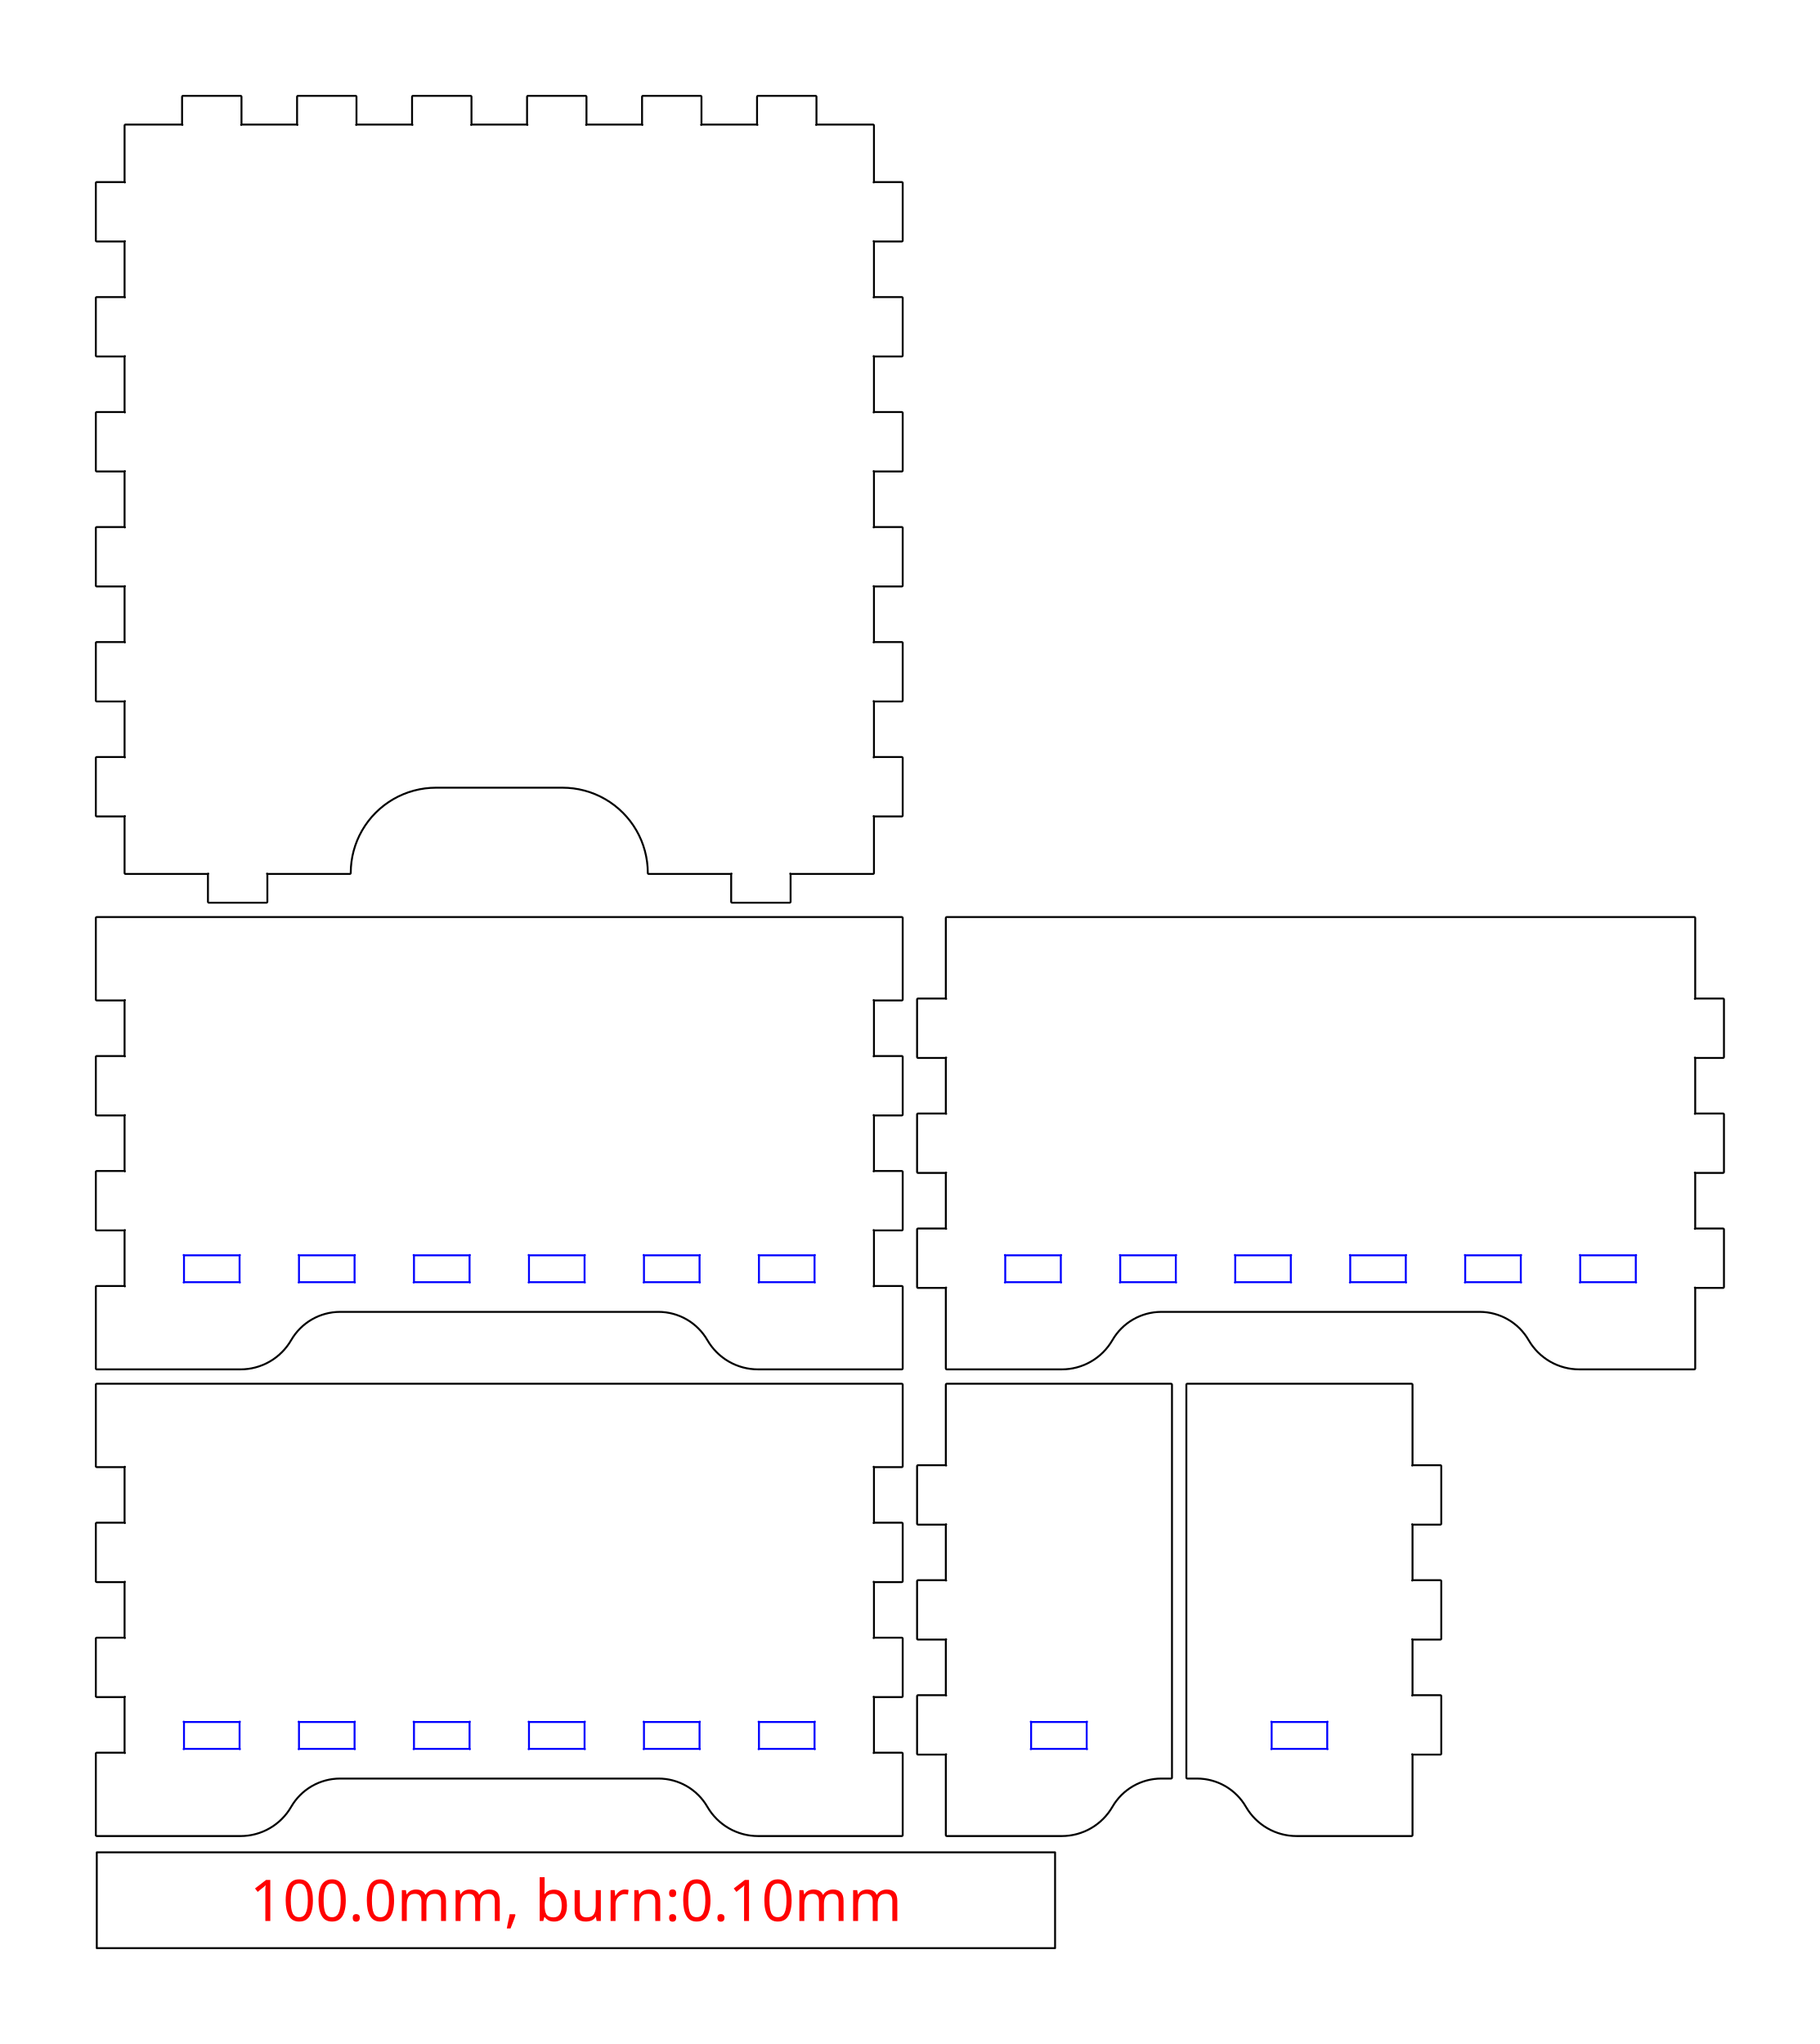
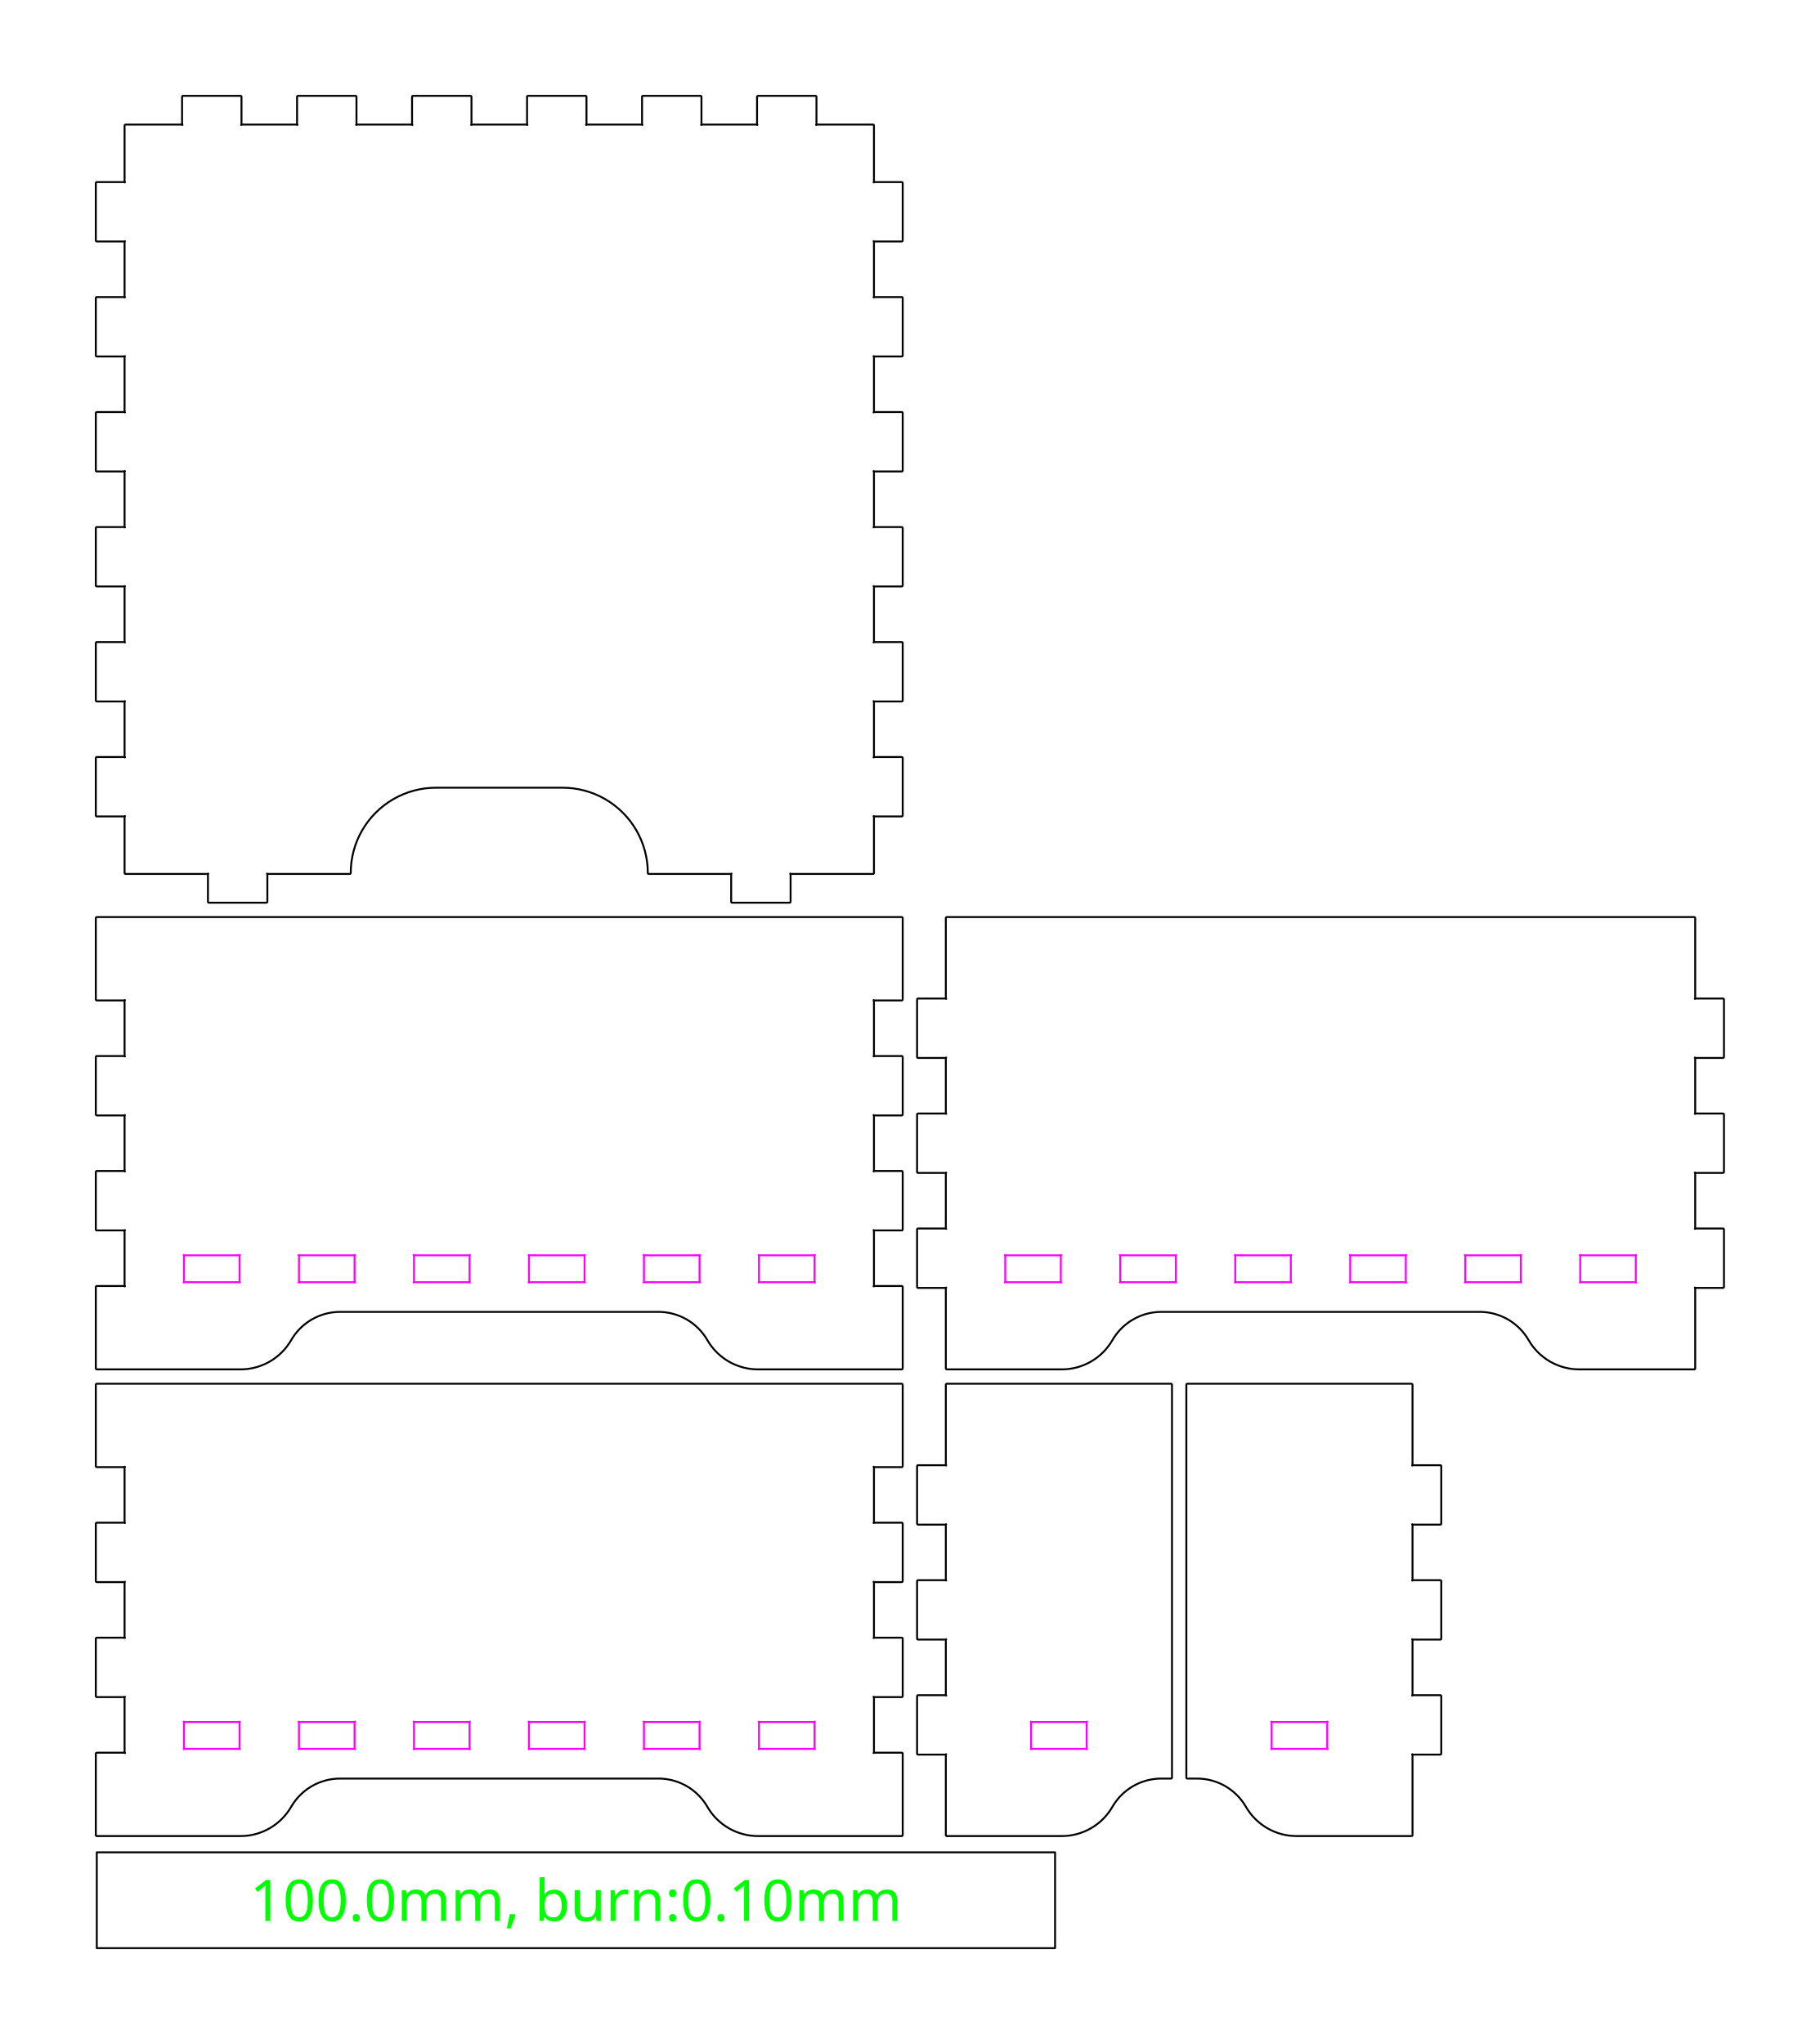
<svg xmlns="http://www.w3.org/2000/svg" height="213.30mm" viewBox="0.0 0.0 189.90 213.30" width="189.90mm">
  <g id="p-0" style="fill:none;stroke-linecap:round;stroke-linejoin:round;">
    <path d="M 10.100 203.300 H 110.100 V 193.300 H 10.100 V 203.300 Z" stroke="rgb(0,0,0)" stroke-width="0.20" />
-     <text font-size="6px" style="font-family: sans-serif ; font-weight: normal; font-style: normal; fill: rgb(255,0,0)" text-anchor="middle" transform="matrix( 1.000 0.000 0.000 1.000 60.100 200.460 )">100.0mm, burn:0.10mm</text>
+     <text font-size="6px" style="font-family: sans-serif ; font-weight: normal; font-style: normal; fill: rgb(0,255,0)" text-anchor="middle" transform="matrix( 1.000 0.000 0.000 1.000 60.100 200.460 )">100.0mm, burn:0.10mm</text>
  </g>
  <g id="p-1" style="fill:none;stroke-linecap:round;stroke-linejoin:round;">
-     <path d="M 22.100 182.500 H 19.200 C 19.100 182.500 19.200 182.600 19.200 182.500 V 179.700 C 19.200 179.600 19.100 179.700 19.200 179.700 H 25.000 C 25.100 179.700 25.000 179.600 25.000 179.700 V 182.500 C 25.000 182.600 25.100 182.500 25.000 182.500 H 22.100 Z" stroke="rgb(0,0,255)" stroke-width="0.20" />
-     <path d="M 34.100 182.500 H 31.200 C 31.100 182.500 31.200 182.600 31.200 182.500 V 179.700 C 31.200 179.600 31.100 179.700 31.200 179.700 H 37.000 C 37.100 179.700 37.000 179.600 37.000 179.700 V 182.500 C 37.000 182.600 37.100 182.500 37.000 182.500 H 34.100 Z" stroke="rgb(0,0,255)" stroke-width="0.20" />
-     <path d="M 46.100 182.500 H 43.200 C 43.100 182.500 43.200 182.600 43.200 182.500 V 179.700 C 43.200 179.600 43.100 179.700 43.200 179.700 H 49.000 C 49.100 179.700 49.000 179.600 49.000 179.700 V 182.500 C 49.000 182.600 49.100 182.500 49.000 182.500 H 46.100 Z" stroke="rgb(0,0,255)" stroke-width="0.20" />
-     <path d="M 58.100 182.500 H 55.200 C 55.100 182.500 55.200 182.600 55.200 182.500 V 179.700 C 55.200 179.600 55.100 179.700 55.200 179.700 H 61.000 C 61.100 179.700 61.000 179.600 61.000 179.700 V 182.500 C 61.000 182.600 61.100 182.500 61.000 182.500 H 58.100 Z" stroke="rgb(0,0,255)" stroke-width="0.20" />
-     <path d="M 70.100 182.500 H 67.200 C 67.100 182.500 67.200 182.600 67.200 182.500 V 179.700 C 67.200 179.600 67.100 179.700 67.200 179.700 H 73.000 C 73.100 179.700 73.000 179.600 73.000 179.700 V 182.500 C 73.000 182.600 73.100 182.500 73.000 182.500 H 70.100 Z" stroke="rgb(0,0,255)" stroke-width="0.20" />
-     <path d="M 82.100 182.500 H 79.200 C 79.100 182.500 79.200 182.600 79.200 182.500 V 179.700 C 79.200 179.600 79.100 179.700 79.200 179.700 H 85.000 C 85.100 179.700 85.000 179.600 85.000 179.700 V 182.500 C 85.000 182.600 85.100 182.500 85.000 182.500 H 82.100 Z" stroke="rgb(0,0,255)" stroke-width="0.20" />
+     <path d="M 22.100 182.500 H 19.200 C 19.100 182.500 19.200 182.600 19.200 182.500 V 179.700 C 19.200 179.600 19.100 179.700 19.200 179.700 H 25.000 C 25.100 179.700 25.000 179.600 25.000 179.700 V 182.500 C 25.000 182.600 25.100 182.500 25.000 182.500 H 22.100 Z" stroke="rgb(255,0,255)" stroke-width="0.20" />
+     <path d="M 34.100 182.500 H 31.200 C 31.100 182.500 31.200 182.600 31.200 182.500 V 179.700 C 31.200 179.600 31.100 179.700 31.200 179.700 H 37.000 C 37.100 179.700 37.000 179.600 37.000 179.700 V 182.500 C 37.000 182.600 37.100 182.500 37.000 182.500 H 34.100 Z" stroke="rgb(255,0,255)" stroke-width="0.20" />
+     <path d="M 46.100 182.500 H 43.200 C 43.100 182.500 43.200 182.600 43.200 182.500 V 179.700 C 43.200 179.600 43.100 179.700 43.200 179.700 H 49.000 C 49.100 179.700 49.000 179.600 49.000 179.700 V 182.500 C 49.000 182.600 49.100 182.500 49.000 182.500 H 46.100 Z" stroke="rgb(255,0,255)" stroke-width="0.20" />
+     <path d="M 58.100 182.500 H 55.200 C 55.100 182.500 55.200 182.600 55.200 182.500 V 179.700 C 55.200 179.600 55.100 179.700 55.200 179.700 H 61.000 C 61.100 179.700 61.000 179.600 61.000 179.700 V 182.500 C 61.000 182.600 61.100 182.500 61.000 182.500 H 58.100 Z" stroke="rgb(255,0,255)" stroke-width="0.20" />
+     <path d="M 70.100 182.500 H 67.200 C 67.100 182.500 67.200 182.600 67.200 182.500 V 179.700 C 67.200 179.600 67.100 179.700 67.200 179.700 H 73.000 C 73.100 179.700 73.000 179.600 73.000 179.700 V 182.500 C 73.000 182.600 73.100 182.500 73.000 182.500 H 70.100 Z" stroke="rgb(255,0,255)" stroke-width="0.20" />
+     <path d="M 82.100 182.500 H 79.200 C 79.100 182.500 79.200 182.600 79.200 182.500 V 179.700 C 79.200 179.600 79.100 179.700 79.200 179.700 H 85.000 C 85.100 179.700 85.000 179.600 85.000 179.700 V 182.500 C 85.000 182.600 85.100 182.500 85.000 182.500 H 82.100 Z" stroke="rgb(255,0,255)" stroke-width="0.20" />
    <path d="M 13.100 191.600 H 25.100 C 26.171 191.600 27.223 191.318 28.150 190.783 C 29.077 190.247 29.847 189.477 30.383 188.550 C 30.901 187.653 31.645 186.908 32.542 186.390 C 33.439 185.873 34.457 185.600 35.492 185.600 H 68.708 C 69.743 185.600 70.761 185.873 71.658 186.390 C 72.555 186.908 73.299 187.653 73.817 188.550 C 74.353 189.477 75.123 190.247 76.050 190.783 C 76.977 191.318 78.029 191.600 79.100 191.600 H 91.100 H 94.100 C 94.155 191.600 94.200 191.555 94.200 191.500 V 183.000 C 94.200 182.945 94.155 182.900 94.100 182.900 H 91.200 C 91.100 182.900 91.200 183.000 91.200 182.900 V 177.100 C 91.200 177.000 91.100 177.100 91.200 177.100 H 94.100 C 94.155 177.100 94.200 177.055 94.200 177.000 V 171.000 C 94.200 170.945 94.155 170.900 94.100 170.900 H 91.200 C 91.100 170.900 91.200 171.000 91.200 170.900 V 165.100 C 91.200 165.000 91.100 165.100 91.200 165.100 H 94.100 C 94.155 165.100 94.200 165.055 94.200 165.000 V 159.000 C 94.200 158.945 94.155 158.900 94.100 158.900 H 91.200 C 91.100 158.900 91.200 159.000 91.200 158.900 V 153.100 C 91.200 153.000 91.100 153.100 91.200 153.100 H 94.100 C 94.155 153.100 94.200 153.055 94.200 153.000 V 144.500 C 94.200 144.445 94.155 144.400 94.100 144.400 H 91.100 H 13.100 H 10.100 C 10.045 144.400 10.000 144.445 10.000 144.500 V 153.000 C 10.000 153.055 10.045 153.100 10.100 153.100 H 13.000 C 13.100 153.100 13.000 153.000 13.000 153.100 V 158.900 C 13.000 159.000 13.100 158.900 13.000 158.900 H 10.100 C 10.045 158.900 10.000 158.945 10.000 159.000 V 165.000 C 10.000 165.055 10.045 165.100 10.100 165.100 H 13.000 C 13.100 165.100 13.000 165.000 13.000 165.100 V 170.900 C 13.000 171.000 13.100 170.900 13.000 170.900 H 10.100 C 10.045 170.900 10.000 170.945 10.000 171.000 V 177.000 C 10.000 177.055 10.045 177.100 10.100 177.100 H 13.000 C 13.100 177.100 13.000 177.000 13.000 177.100 V 182.900 C 13.000 183.000 13.100 182.900 13.000 182.900 H 10.100 C 10.045 182.900 10.000 182.945 10.000 183.000 V 191.500 C 10.000 191.555 10.045 191.600 10.100 191.600 H 13.100 Z" stroke="rgb(0,0,0)" stroke-width="0.20" />
  </g>
  <g id="p-2" style="fill:none;stroke-linecap:round;stroke-linejoin:round;">
-     <path d="M 110.500 182.500 H 107.600 C 107.500 182.500 107.600 182.600 107.600 182.500 V 179.700 C 107.600 179.600 107.500 179.700 107.600 179.700 H 113.400 C 113.500 179.700 113.400 179.600 113.400 179.700 V 182.500 C 113.400 182.600 113.500 182.500 113.400 182.500 H 110.500 Z" stroke="rgb(0,0,255)" stroke-width="0.20" />
+     <path d="M 110.500 182.500 H 107.600 C 107.500 182.500 107.600 182.600 107.600 182.500 V 179.700 C 107.600 179.600 107.500 179.700 107.600 179.700 H 113.400 C 113.500 179.700 113.400 179.600 113.400 179.700 V 182.500 C 113.400 182.600 113.500 182.500 113.400 182.500 H 110.500 Z" stroke="rgb(255,0,255)" stroke-width="0.20" />
    <path d="M 98.800 191.600 H 110.800 C 111.871 191.600 112.923 191.318 113.850 190.783 C 114.777 190.247 115.547 189.477 116.083 188.550 C 116.601 187.653 117.345 186.908 118.242 186.390 C 119.139 185.873 120.157 185.600 121.192 185.600 H 122.200 C 122.255 185.600 122.300 185.555 122.300 185.500 V 144.500 C 122.300 144.445 122.255 144.400 122.200 144.400 H 98.800 C 98.745 144.400 98.700 144.445 98.700 144.500 V 152.900 C 98.700 153.000 98.800 152.900 98.700 152.900 H 95.800 C 95.745 152.900 95.700 152.945 95.700 153.000 V 159.000 C 95.700 159.055 95.745 159.100 95.800 159.100 H 98.700 C 98.800 159.100 98.700 159.000 98.700 159.100 V 164.900 C 98.700 165.000 98.800 164.900 98.700 164.900 H 95.800 C 95.745 164.900 95.700 164.945 95.700 165.000 V 171.000 C 95.700 171.055 95.745 171.100 95.800 171.100 H 98.700 C 98.800 171.100 98.700 171.000 98.700 171.100 V 176.900 C 98.700 177.000 98.800 176.900 98.700 176.900 H 95.800 C 95.745 176.900 95.700 176.945 95.700 177.000 V 183.000 C 95.700 183.055 95.745 183.100 95.800 183.100 H 98.700 C 98.800 183.100 98.700 183.000 98.700 183.100 V 191.500 C 98.700 191.555 98.745 191.600 98.800 191.600 Z" stroke="rgb(0,0,0)" stroke-width="0.20" />
  </g>
  <g id="p-3" style="fill:none;stroke-linecap:round;stroke-linejoin:round;">
-     <path d="M 135.600 182.500 H 138.500 C 138.600 182.500 138.500 182.600 138.500 182.500 V 179.700 C 138.500 179.600 138.600 179.700 138.500 179.700 H 132.700 C 132.600 179.700 132.700 179.600 132.700 179.700 V 182.500 C 132.700 182.600 132.600 182.500 132.700 182.500 H 135.600 Z" stroke="rgb(0,0,255)" stroke-width="0.20" />
+     <path d="M 135.600 182.500 H 138.500 C 138.600 182.500 138.500 182.600 138.500 182.500 V 179.700 C 138.500 179.600 138.600 179.700 138.500 179.700 H 132.700 C 132.600 179.700 132.700 179.600 132.700 179.700 V 182.500 C 132.700 182.600 132.600 182.500 132.700 182.500 H 135.600 Z" stroke="rgb(255,0,255)" stroke-width="0.20" />
    <path d="M 147.300 191.600 H 135.300 C 134.229 191.600 133.177 191.318 132.250 190.783 C 131.323 190.247 130.553 189.477 130.017 188.550 C 129.499 187.653 128.755 186.908 127.858 186.390 C 126.961 185.873 125.943 185.600 124.908 185.600 H 123.900 C 123.845 185.600 123.800 185.555 123.800 185.500 V 144.500 C 123.800 144.445 123.845 144.400 123.900 144.400 H 147.300 C 147.355 144.400 147.400 144.445 147.400 144.500 V 152.900 C 147.400 153.000 147.300 152.900 147.400 152.900 H 150.300 C 150.355 152.900 150.400 152.945 150.400 153.000 V 159.000 C 150.400 159.055 150.355 159.100 150.300 159.100 H 147.400 C 147.300 159.100 147.400 159.000 147.400 159.100 V 164.900 C 147.400 165.000 147.300 164.900 147.400 164.900 H 150.300 C 150.355 164.900 150.400 164.945 150.400 165.000 V 171.000 C 150.400 171.055 150.355 171.100 150.300 171.100 H 147.400 C 147.300 171.100 147.400 171.000 147.400 171.100 V 176.900 C 147.400 177.000 147.300 176.900 147.400 176.900 H 150.300 C 150.355 176.900 150.400 176.945 150.400 177.000 V 183.000 C 150.400 183.055 150.355 183.100 150.300 183.100 H 147.400 C 147.300 183.100 147.400 183.000 147.400 183.100 V 191.500 C 147.400 191.555 147.355 191.600 147.300 191.600 Z" stroke="rgb(0,0,0)" stroke-width="0.20" />
  </g>
  <g id="p-4" style="fill:none;stroke-linecap:round;stroke-linejoin:round;">
-     <path d="M 22.100 133.800 H 19.200 C 19.100 133.800 19.200 133.900 19.200 133.800 V 131.000 C 19.200 130.900 19.100 131.000 19.200 131.000 H 25.000 C 25.100 131.000 25.000 130.900 25.000 131.000 V 133.800 C 25.000 133.900 25.100 133.800 25.000 133.800 H 22.100 Z" stroke="rgb(0,0,255)" stroke-width="0.20" />
-     <path d="M 34.100 133.800 H 31.200 C 31.100 133.800 31.200 133.900 31.200 133.800 V 131.000 C 31.200 130.900 31.100 131.000 31.200 131.000 H 37.000 C 37.100 131.000 37.000 130.900 37.000 131.000 V 133.800 C 37.000 133.900 37.100 133.800 37.000 133.800 H 34.100 Z" stroke="rgb(0,0,255)" stroke-width="0.20" />
-     <path d="M 46.100 133.800 H 43.200 C 43.100 133.800 43.200 133.900 43.200 133.800 V 131.000 C 43.200 130.900 43.100 131.000 43.200 131.000 H 49.000 C 49.100 131.000 49.000 130.900 49.000 131.000 V 133.800 C 49.000 133.900 49.100 133.800 49.000 133.800 H 46.100 Z" stroke="rgb(0,0,255)" stroke-width="0.20" />
-     <path d="M 58.100 133.800 H 55.200 C 55.100 133.800 55.200 133.900 55.200 133.800 V 131.000 C 55.200 130.900 55.100 131.000 55.200 131.000 H 61.000 C 61.100 131.000 61.000 130.900 61.000 131.000 V 133.800 C 61.000 133.900 61.100 133.800 61.000 133.800 H 58.100 Z" stroke="rgb(0,0,255)" stroke-width="0.20" />
-     <path d="M 70.100 133.800 H 67.200 C 67.100 133.800 67.200 133.900 67.200 133.800 V 131.000 C 67.200 130.900 67.100 131.000 67.200 131.000 H 73.000 C 73.100 131.000 73.000 130.900 73.000 131.000 V 133.800 C 73.000 133.900 73.100 133.800 73.000 133.800 H 70.100 Z" stroke="rgb(0,0,255)" stroke-width="0.20" />
-     <path d="M 82.100 133.800 H 79.200 C 79.100 133.800 79.200 133.900 79.200 133.800 V 131.000 C 79.200 130.900 79.100 131.000 79.200 131.000 H 85.000 C 85.100 131.000 85.000 130.900 85.000 131.000 V 133.800 C 85.000 133.900 85.100 133.800 85.000 133.800 H 82.100 Z" stroke="rgb(0,0,255)" stroke-width="0.20" />
+     <path d="M 22.100 133.800 H 19.200 C 19.100 133.800 19.200 133.900 19.200 133.800 V 131.000 C 19.200 130.900 19.100 131.000 19.200 131.000 H 25.000 C 25.100 131.000 25.000 130.900 25.000 131.000 V 133.800 C 25.000 133.900 25.100 133.800 25.000 133.800 H 22.100 Z" stroke="rgb(255,0,255)" stroke-width="0.20" />
+     <path d="M 34.100 133.800 H 31.200 C 31.100 133.800 31.200 133.900 31.200 133.800 V 131.000 C 31.200 130.900 31.100 131.000 31.200 131.000 H 37.000 C 37.100 131.000 37.000 130.900 37.000 131.000 V 133.800 C 37.000 133.900 37.100 133.800 37.000 133.800 H 34.100 Z" stroke="rgb(255,0,255)" stroke-width="0.20" />
+     <path d="M 46.100 133.800 H 43.200 C 43.100 133.800 43.200 133.900 43.200 133.800 V 131.000 C 43.200 130.900 43.100 131.000 43.200 131.000 H 49.000 C 49.100 131.000 49.000 130.900 49.000 131.000 V 133.800 C 49.000 133.900 49.100 133.800 49.000 133.800 H 46.100 Z" stroke="rgb(255,0,255)" stroke-width="0.20" />
+     <path d="M 58.100 133.800 H 55.200 C 55.100 133.800 55.200 133.900 55.200 133.800 V 131.000 C 55.200 130.900 55.100 131.000 55.200 131.000 H 61.000 C 61.100 131.000 61.000 130.900 61.000 131.000 V 133.800 C 61.000 133.900 61.100 133.800 61.000 133.800 H 58.100 Z" stroke="rgb(255,0,255)" stroke-width="0.20" />
+     <path d="M 70.100 133.800 H 67.200 C 67.100 133.800 67.200 133.900 67.200 133.800 V 131.000 C 67.200 130.900 67.100 131.000 67.200 131.000 H 73.000 C 73.100 131.000 73.000 130.900 73.000 131.000 V 133.800 C 73.000 133.900 73.100 133.800 73.000 133.800 H 70.100 Z" stroke="rgb(255,0,255)" stroke-width="0.20" />
+     <path d="M 82.100 133.800 H 79.200 C 79.100 133.800 79.200 133.900 79.200 133.800 V 131.000 C 79.200 130.900 79.100 131.000 79.200 131.000 H 85.000 C 85.100 131.000 85.000 130.900 85.000 131.000 V 133.800 C 85.000 133.900 85.100 133.800 85.000 133.800 H 82.100 Z" stroke="rgb(255,0,255)" stroke-width="0.20" />
    <path d="M 13.100 142.900 H 25.100 C 26.171 142.900 27.223 142.618 28.150 142.083 C 29.077 141.547 29.847 140.777 30.383 139.850 C 30.901 138.953 31.645 138.208 32.542 137.690 C 33.439 137.173 34.457 136.900 35.492 136.900 H 68.708 C 69.743 136.900 70.761 137.173 71.658 137.690 C 72.555 138.208 73.299 138.953 73.817 139.850 C 74.353 140.777 75.123 141.547 76.050 142.083 C 76.977 142.618 78.029 142.900 79.100 142.900 H 91.100 H 94.100 C 94.155 142.900 94.200 142.855 94.200 142.800 V 134.300 C 94.200 134.245 94.155 134.200 94.100 134.200 H 91.200 C 91.100 134.200 91.200 134.300 91.200 134.200 V 128.400 C 91.200 128.300 91.100 128.400 91.200 128.400 H 94.100 C 94.155 128.400 94.200 128.355 94.200 128.300 V 122.300 C 94.200 122.245 94.155 122.200 94.100 122.200 H 91.200 C 91.100 122.200 91.200 122.300 91.200 122.200 V 116.400 C 91.200 116.300 91.100 116.400 91.200 116.400 H 94.100 C 94.155 116.400 94.200 116.355 94.200 116.300 V 110.300 C 94.200 110.245 94.155 110.200 94.100 110.200 H 91.200 C 91.100 110.200 91.200 110.300 91.200 110.200 V 104.400 C 91.200 104.300 91.100 104.400 91.200 104.400 H 94.100 C 94.155 104.400 94.200 104.355 94.200 104.300 V 95.800 C 94.200 95.745 94.155 95.700 94.100 95.700 H 91.100 H 13.100 H 10.100 C 10.045 95.700 10.000 95.745 10.000 95.800 V 104.300 C 10.000 104.355 10.045 104.400 10.100 104.400 H 13.000 C 13.100 104.400 13.000 104.300 13.000 104.400 V 110.200 C 13.000 110.300 13.100 110.200 13.000 110.200 H 10.100 C 10.045 110.200 10.000 110.245 10.000 110.300 V 116.300 C 10.000 116.355 10.045 116.400 10.100 116.400 H 13.000 C 13.100 116.400 13.000 116.300 13.000 116.400 V 122.200 C 13.000 122.300 13.100 122.200 13.000 122.200 H 10.100 C 10.045 122.200 10.000 122.245 10.000 122.300 V 128.300 C 10.000 128.355 10.045 128.400 10.100 128.400 H 13.000 C 13.100 128.400 13.000 128.300 13.000 128.400 V 134.200 C 13.000 134.300 13.100 134.200 13.000 134.200 H 10.100 C 10.045 134.200 10.000 134.245 10.000 134.300 V 142.800 C 10.000 142.855 10.045 142.900 10.100 142.900 H 13.100 Z" stroke="rgb(0,0,0)" stroke-width="0.20" />
  </g>
  <g id="p-5" style="fill:none;stroke-linecap:round;stroke-linejoin:round;">
-     <path d="M 107.800 133.800 H 104.900 C 104.800 133.800 104.900 133.900 104.900 133.800 V 131.000 C 104.900 130.900 104.800 131.000 104.900 131.000 H 110.700 C 110.800 131.000 110.700 130.900 110.700 131.000 V 133.800 C 110.700 133.900 110.800 133.800 110.700 133.800 H 107.800 Z" stroke="rgb(0,0,255)" stroke-width="0.20" />
-     <path d="M 119.800 133.800 H 116.900 C 116.800 133.800 116.900 133.900 116.900 133.800 V 131.000 C 116.900 130.900 116.800 131.000 116.900 131.000 H 122.700 C 122.800 131.000 122.700 130.900 122.700 131.000 V 133.800 C 122.700 133.900 122.800 133.800 122.700 133.800 H 119.800 Z" stroke="rgb(0,0,255)" stroke-width="0.20" />
-     <path d="M 131.800 133.800 H 128.900 C 128.800 133.800 128.900 133.900 128.900 133.800 V 131.000 C 128.900 130.900 128.800 131.000 128.900 131.000 H 134.700 C 134.800 131.000 134.700 130.900 134.700 131.000 V 133.800 C 134.700 133.900 134.800 133.800 134.700 133.800 H 131.800 Z" stroke="rgb(0,0,255)" stroke-width="0.20" />
-     <path d="M 143.800 133.800 H 140.900 C 140.800 133.800 140.900 133.900 140.900 133.800 V 131.000 C 140.900 130.900 140.800 131.000 140.900 131.000 H 146.700 C 146.800 131.000 146.700 130.900 146.700 131.000 V 133.800 C 146.700 133.900 146.800 133.800 146.700 133.800 H 143.800 Z" stroke="rgb(0,0,255)" stroke-width="0.20" />
-     <path d="M 155.800 133.800 H 152.900 C 152.800 133.800 152.900 133.900 152.900 133.800 V 131.000 C 152.900 130.900 152.800 131.000 152.900 131.000 H 158.700 C 158.800 131.000 158.700 130.900 158.700 131.000 V 133.800 C 158.700 133.900 158.800 133.800 158.700 133.800 H 155.800 Z" stroke="rgb(0,0,255)" stroke-width="0.20" />
-     <path d="M 167.800 133.800 H 164.900 C 164.800 133.800 164.900 133.900 164.900 133.800 V 131.000 C 164.900 130.900 164.800 131.000 164.900 131.000 H 170.700 C 170.800 131.000 170.700 130.900 170.700 131.000 V 133.800 C 170.700 133.900 170.800 133.800 170.700 133.800 H 167.800 Z" stroke="rgb(0,0,255)" stroke-width="0.20" />
+     <path d="M 107.800 133.800 H 104.900 C 104.800 133.800 104.900 133.900 104.900 133.800 V 131.000 C 104.900 130.900 104.800 131.000 104.900 131.000 H 110.700 C 110.800 131.000 110.700 130.900 110.700 131.000 V 133.800 C 110.700 133.900 110.800 133.800 110.700 133.800 H 107.800 Z" stroke="rgb(255,0,255)" stroke-width="0.20" />
+     <path d="M 119.800 133.800 H 116.900 C 116.800 133.800 116.900 133.900 116.900 133.800 V 131.000 C 116.900 130.900 116.800 131.000 116.900 131.000 H 122.700 C 122.800 131.000 122.700 130.900 122.700 131.000 V 133.800 C 122.700 133.900 122.800 133.800 122.700 133.800 H 119.800 Z" stroke="rgb(255,0,255)" stroke-width="0.20" />
+     <path d="M 131.800 133.800 H 128.900 C 128.800 133.800 128.900 133.900 128.900 133.800 V 131.000 C 128.900 130.900 128.800 131.000 128.900 131.000 H 134.700 C 134.800 131.000 134.700 130.900 134.700 131.000 V 133.800 C 134.700 133.900 134.800 133.800 134.700 133.800 H 131.800 Z" stroke="rgb(255,0,255)" stroke-width="0.20" />
+     <path d="M 143.800 133.800 H 140.900 C 140.800 133.800 140.900 133.900 140.900 133.800 V 131.000 C 140.900 130.900 140.800 131.000 140.900 131.000 H 146.700 C 146.800 131.000 146.700 130.900 146.700 131.000 V 133.800 C 146.700 133.900 146.800 133.800 146.700 133.800 H 143.800 Z" stroke="rgb(255,0,255)" stroke-width="0.20" />
+     <path d="M 155.800 133.800 H 152.900 C 152.800 133.800 152.900 133.900 152.900 133.800 V 131.000 C 152.900 130.900 152.800 131.000 152.900 131.000 H 158.700 C 158.800 131.000 158.700 130.900 158.700 131.000 V 133.800 C 158.700 133.900 158.800 133.800 158.700 133.800 H 155.800 Z" stroke="rgb(255,0,255)" stroke-width="0.20" />
+     <path d="M 167.800 133.800 H 164.900 C 164.800 133.800 164.900 133.900 164.900 133.800 V 131.000 C 164.900 130.900 164.800 131.000 164.900 131.000 H 170.700 C 170.800 131.000 170.700 130.900 170.700 131.000 V 133.800 C 170.700 133.900 170.800 133.800 170.700 133.800 H 167.800 Z" stroke="rgb(255,0,255)" stroke-width="0.20" />
    <path d="M 98.800 142.900 H 110.800 C 111.871 142.900 112.923 142.618 113.850 142.083 C 114.777 141.547 115.547 140.777 116.083 139.850 C 116.601 138.953 117.345 138.208 118.242 137.690 C 119.139 137.173 120.157 136.900 121.192 136.900 H 154.408 C 155.443 136.900 156.461 137.173 157.358 137.690 C 158.255 138.208 158.999 138.953 159.517 139.850 C 160.053 140.777 160.823 141.547 161.750 142.083 C 162.677 142.618 163.729 142.900 164.800 142.900 H 176.800 C 176.855 142.900 176.900 142.855 176.900 142.800 V 134.400 C 176.900 134.300 176.800 134.400 176.900 134.400 H 179.800 C 179.855 134.400 179.900 134.355 179.900 134.300 V 128.300 C 179.900 128.245 179.855 128.200 179.800 128.200 H 176.900 C 176.800 128.200 176.900 128.300 176.900 128.200 V 122.400 C 176.900 122.300 176.800 122.400 176.900 122.400 H 179.800 C 179.855 122.400 179.900 122.355 179.900 122.300 V 116.300 C 179.900 116.245 179.855 116.200 179.800 116.200 H 176.900 C 176.800 116.200 176.900 116.300 176.900 116.200 V 110.400 C 176.900 110.300 176.800 110.400 176.900 110.400 H 179.800 C 179.855 110.400 179.900 110.355 179.900 110.300 V 104.300 C 179.900 104.245 179.855 104.200 179.800 104.200 H 176.900 C 176.800 104.200 176.900 104.300 176.900 104.200 V 95.800 C 176.900 95.745 176.855 95.700 176.800 95.700 H 98.800 C 98.745 95.700 98.700 95.745 98.700 95.800 V 104.200 C 98.700 104.300 98.800 104.200 98.700 104.200 H 95.800 C 95.745 104.200 95.700 104.245 95.700 104.300 V 110.300 C 95.700 110.355 95.745 110.400 95.800 110.400 H 98.700 C 98.800 110.400 98.700 110.300 98.700 110.400 V 116.200 C 98.700 116.300 98.800 116.200 98.700 116.200 H 95.800 C 95.745 116.200 95.700 116.245 95.700 116.300 V 122.300 C 95.700 122.355 95.745 122.400 95.800 122.400 H 98.700 C 98.800 122.400 98.700 122.300 98.700 122.400 V 128.200 C 98.700 128.300 98.800 128.200 98.700 128.200 H 95.800 C 95.745 128.200 95.700 128.245 95.700 128.300 V 134.300 C 95.700 134.355 95.745 134.400 95.800 134.400 H 98.700 C 98.800 134.400 98.700 134.300 98.700 134.400 V 142.800 C 98.700 142.855 98.745 142.900 98.800 142.900 Z" stroke="rgb(0,0,0)" stroke-width="0.20" />
  </g>
  <g id="p-6" style="fill:none;stroke-linecap:round;stroke-linejoin:round;">
    <path d="M 13.100 91.200 H 21.700 C 21.800 91.200 21.700 91.100 21.700 91.200 V 94.100 C 21.700 94.155 21.745 94.200 21.800 94.200 H 27.800 C 27.855 94.200 27.900 94.155 27.900 94.100 V 91.200 C 27.900 91.100 27.800 91.200 27.900 91.200 H 36.500 C 36.555 91.200 36.600 91.155 36.600 91.100 C 36.600 89.538 37.011 88.003 37.792 86.650 C 38.574 85.297 39.697 84.174 41.050 83.392 C 42.403 82.611 43.938 82.200 45.500 82.200 H 58.700 C 60.262 82.200 61.797 82.611 63.150 83.392 C 64.503 84.174 65.626 85.297 66.408 86.650 C 67.189 88.003 67.600 89.538 67.600 91.100 C 67.600 91.155 67.645 91.200 67.700 91.200 H 76.300 C 76.400 91.200 76.300 91.100 76.300 91.200 V 94.100 C 76.300 94.155 76.345 94.200 76.400 94.200 H 82.400 C 82.455 94.200 82.500 94.155 82.500 94.100 V 91.200 C 82.500 91.100 82.400 91.200 82.500 91.200 H 91.100 C 91.155 91.200 91.200 91.155 91.200 91.100 V 85.200 C 91.200 85.100 91.100 85.200 91.200 85.200 H 94.100 C 94.155 85.200 94.200 85.155 94.200 85.100 V 79.100 C 94.200 79.045 94.155 79.000 94.100 79.000 H 91.200 C 91.100 79.000 91.200 79.100 91.200 79.000 V 73.200 C 91.200 73.100 91.100 73.200 91.200 73.200 H 94.100 C 94.155 73.200 94.200 73.155 94.200 73.100 V 67.100 C 94.200 67.045 94.155 67.000 94.100 67.000 H 91.200 C 91.100 67.000 91.200 67.100 91.200 67.000 V 61.200 C 91.200 61.100 91.100 61.200 91.200 61.200 H 94.100 C 94.155 61.200 94.200 61.155 94.200 61.100 V 55.100 C 94.200 55.045 94.155 55.000 94.100 55.000 H 91.200 C 91.100 55.000 91.200 55.100 91.200 55.000 V 49.200 C 91.200 49.100 91.100 49.200 91.200 49.200 H 94.100 C 94.155 49.200 94.200 49.155 94.200 49.100 V 43.100 C 94.200 43.045 94.155 43.000 94.100 43.000 H 91.200 C 91.100 43.000 91.200 43.100 91.200 43.000 V 37.200 C 91.200 37.100 91.100 37.200 91.200 37.200 H 94.100 C 94.155 37.200 94.200 37.155 94.200 37.100 V 31.100 C 94.200 31.045 94.155 31.000 94.100 31.000 H 91.200 C 91.100 31.000 91.200 31.100 91.200 31.000 V 25.200 C 91.200 25.100 91.100 25.200 91.200 25.200 H 94.100 C 94.155 25.200 94.200 25.155 94.200 25.100 V 19.100 C 94.200 19.045 94.155 19.000 94.100 19.000 H 91.200 C 91.100 19.000 91.200 19.100 91.200 19.000 V 13.100 C 91.200 13.045 91.155 13.000 91.100 13.000 H 85.200 C 85.100 13.000 85.200 13.100 85.200 13.000 V 10.100 C 85.200 10.045 85.155 10.000 85.100 10.000 H 79.100 C 79.045 10.000 79.000 10.045 79.000 10.100 V 13.000 C 79.000 13.100 79.100 13.000 79.000 13.000 H 73.200 C 73.100 13.000 73.200 13.100 73.200 13.000 V 10.100 C 73.200 10.045 73.155 10.000 73.100 10.000 H 67.100 C 67.045 10.000 67.000 10.045 67.000 10.100 V 13.000 C 67.000 13.100 67.100 13.000 67.000 13.000 H 61.200 C 61.100 13.000 61.200 13.100 61.200 13.000 V 10.100 C 61.200 10.045 61.155 10.000 61.100 10.000 H 55.100 C 55.045 10.000 55.000 10.045 55.000 10.100 V 13.000 C 55.000 13.100 55.100 13.000 55.000 13.000 H 49.200 C 49.100 13.000 49.200 13.100 49.200 13.000 V 10.100 C 49.200 10.045 49.155 10.000 49.100 10.000 H 43.100 C 43.045 10.000 43.000 10.045 43.000 10.100 V 13.000 C 43.000 13.100 43.100 13.000 43.000 13.000 H 37.200 C 37.100 13.000 37.200 13.100 37.200 13.000 V 10.100 C 37.200 10.045 37.155 10.000 37.100 10.000 H 31.100 C 31.045 10.000 31.000 10.045 31.000 10.100 V 13.000 C 31.000 13.100 31.100 13.000 31.000 13.000 H 25.200 C 25.100 13.000 25.200 13.100 25.200 13.000 V 10.100 C 25.200 10.045 25.155 10.000 25.100 10.000 H 19.100 C 19.045 10.000 19.000 10.045 19.000 10.100 V 13.000 C 19.000 13.100 19.100 13.000 19.000 13.000 H 13.100 C 13.045 13.000 13.000 13.045 13.000 13.100 V 19.000 C 13.000 19.100 13.100 19.000 13.000 19.000 H 10.100 C 10.045 19.000 10.000 19.045 10.000 19.100 V 25.100 C 10.000 25.155 10.045 25.200 10.100 25.200 H 13.000 C 13.100 25.200 13.000 25.100 13.000 25.200 V 31.000 C 13.000 31.100 13.100 31.000 13.000 31.000 H 10.100 C 10.045 31.000 10.000 31.045 10.000 31.100 V 37.100 C 10.000 37.155 10.045 37.200 10.100 37.200 H 13.000 C 13.100 37.200 13.000 37.100 13.000 37.200 V 43.000 C 13.000 43.100 13.100 43.000 13.000 43.000 H 10.100 C 10.045 43.000 10.000 43.045 10.000 43.100 V 49.100 C 10.000 49.155 10.045 49.200 10.100 49.200 H 13.000 C 13.100 49.200 13.000 49.100 13.000 49.200 V 55.000 C 13.000 55.100 13.100 55.000 13.000 55.000 H 10.100 C 10.045 55.000 10.000 55.045 10.000 55.100 V 61.100 C 10.000 61.155 10.045 61.200 10.100 61.200 H 13.000 C 13.100 61.200 13.000 61.100 13.000 61.200 V 67.000 C 13.000 67.100 13.100 67.000 13.000 67.000 H 10.100 C 10.045 67.000 10.000 67.045 10.000 67.100 V 73.100 C 10.000 73.155 10.045 73.200 10.100 73.200 H 13.000 C 13.100 73.200 13.000 73.100 13.000 73.200 V 79.000 C 13.000 79.100 13.100 79.000 13.000 79.000 H 10.100 C 10.045 79.000 10.000 79.045 10.000 79.100 V 85.100 C 10.000 85.155 10.045 85.200 10.100 85.200 H 13.000 C 13.100 85.200 13.000 85.100 13.000 85.200 V 91.100 C 13.000 91.155 13.045 91.200 13.100 91.200 Z" stroke="rgb(0,0,0)" stroke-width="0.20" />
  </g>
</svg>
